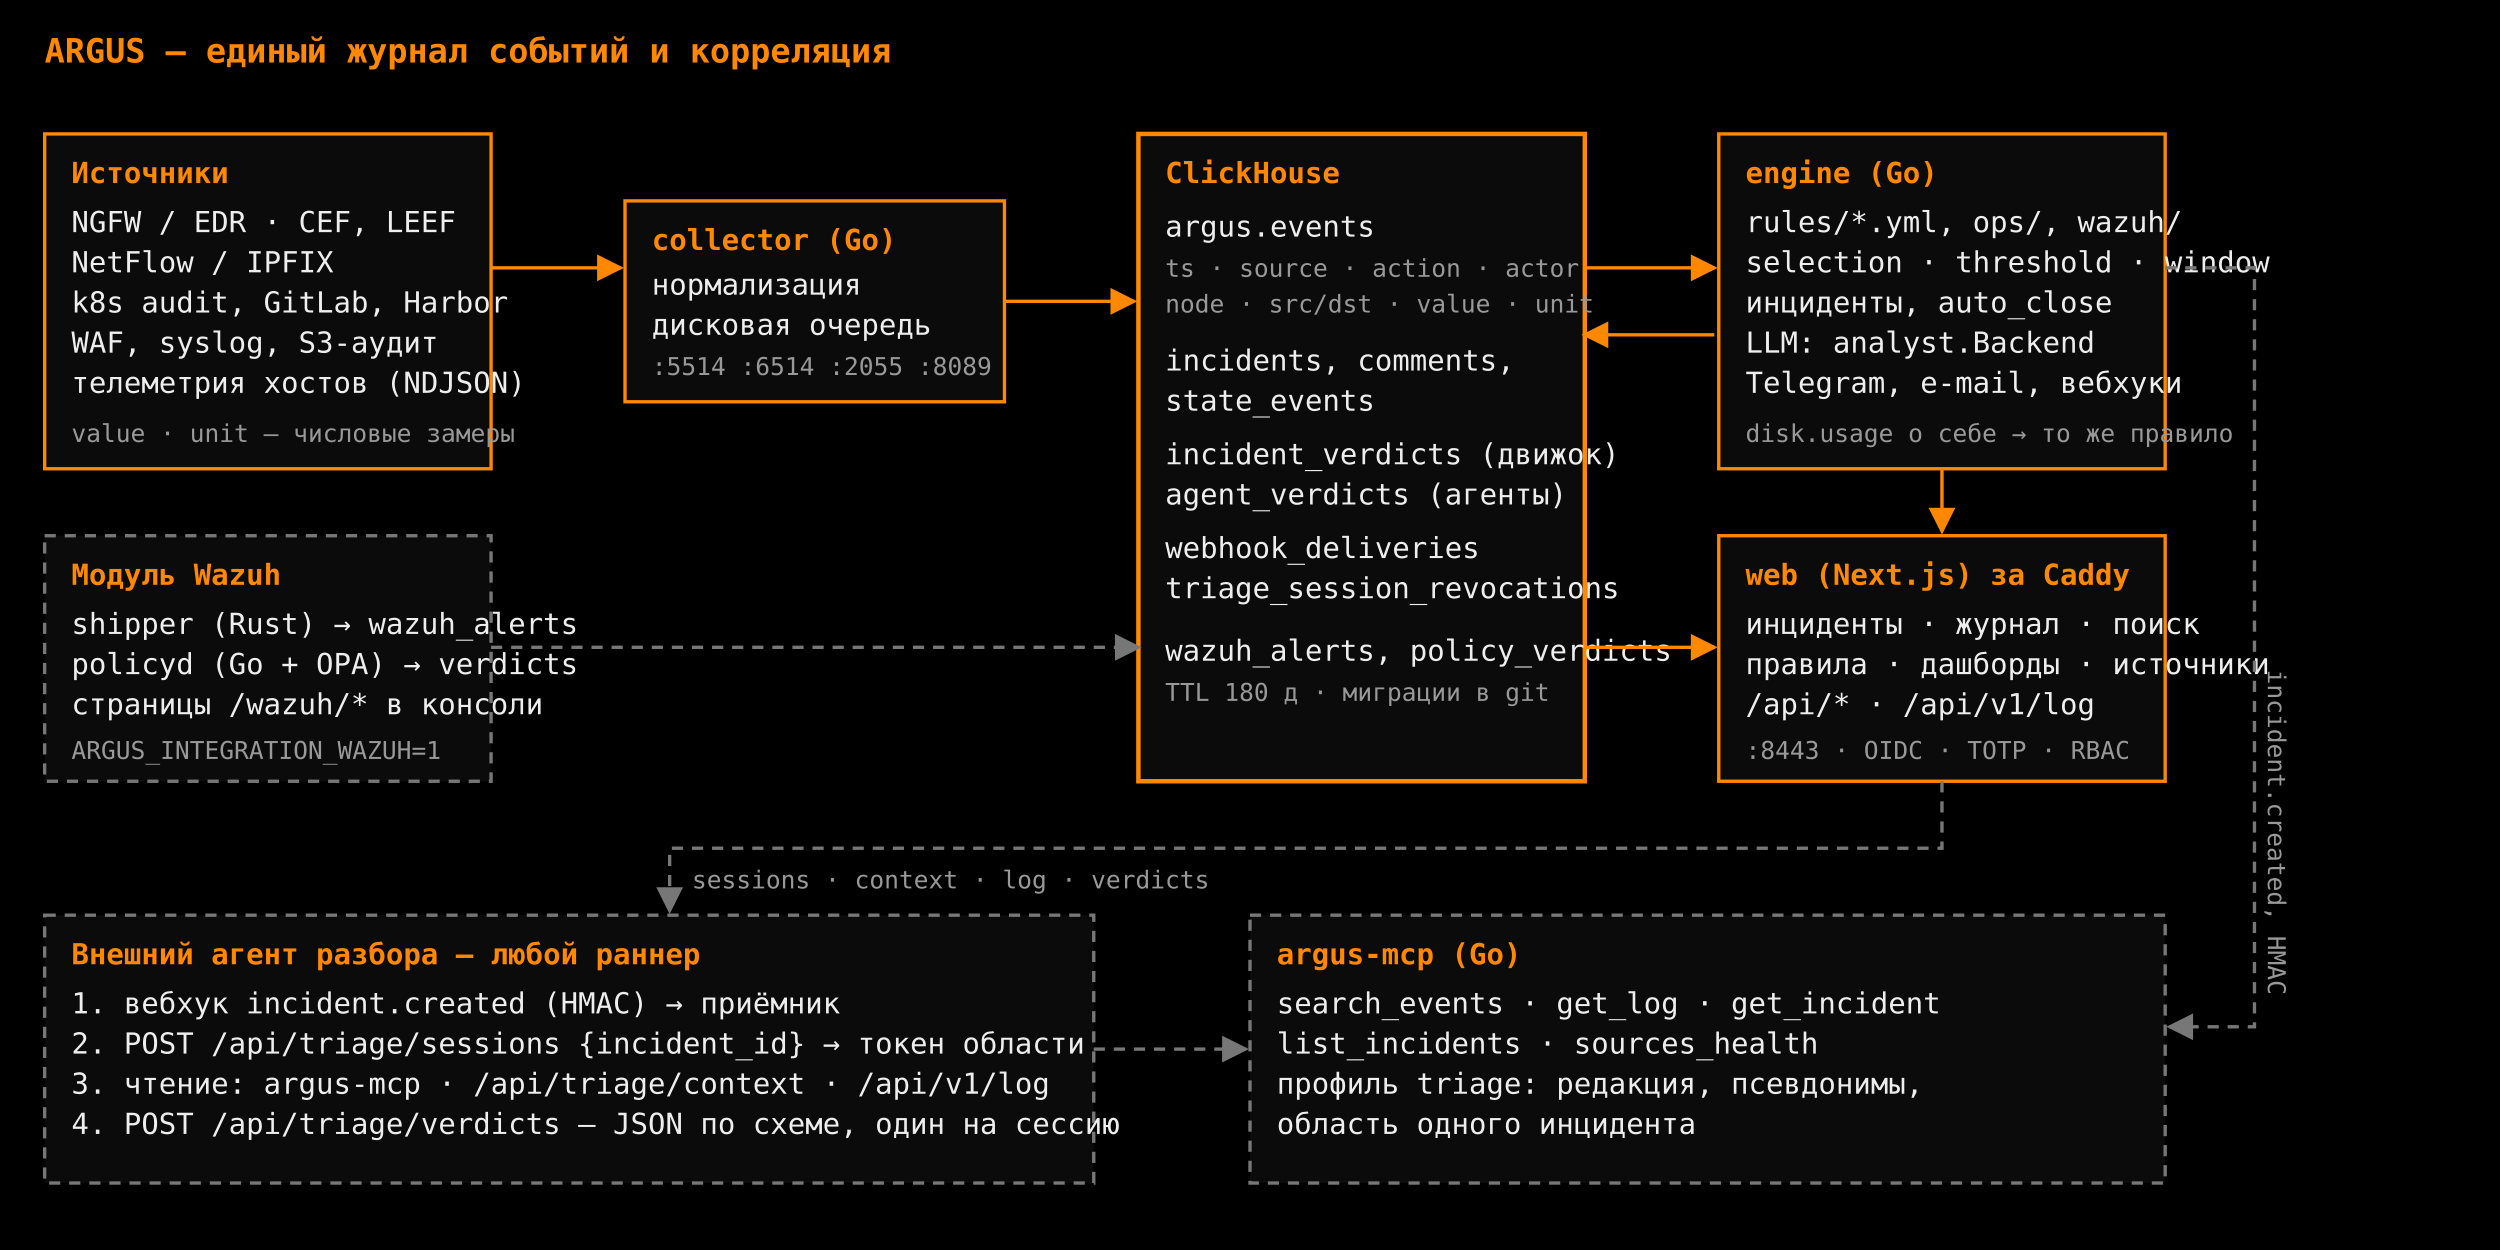
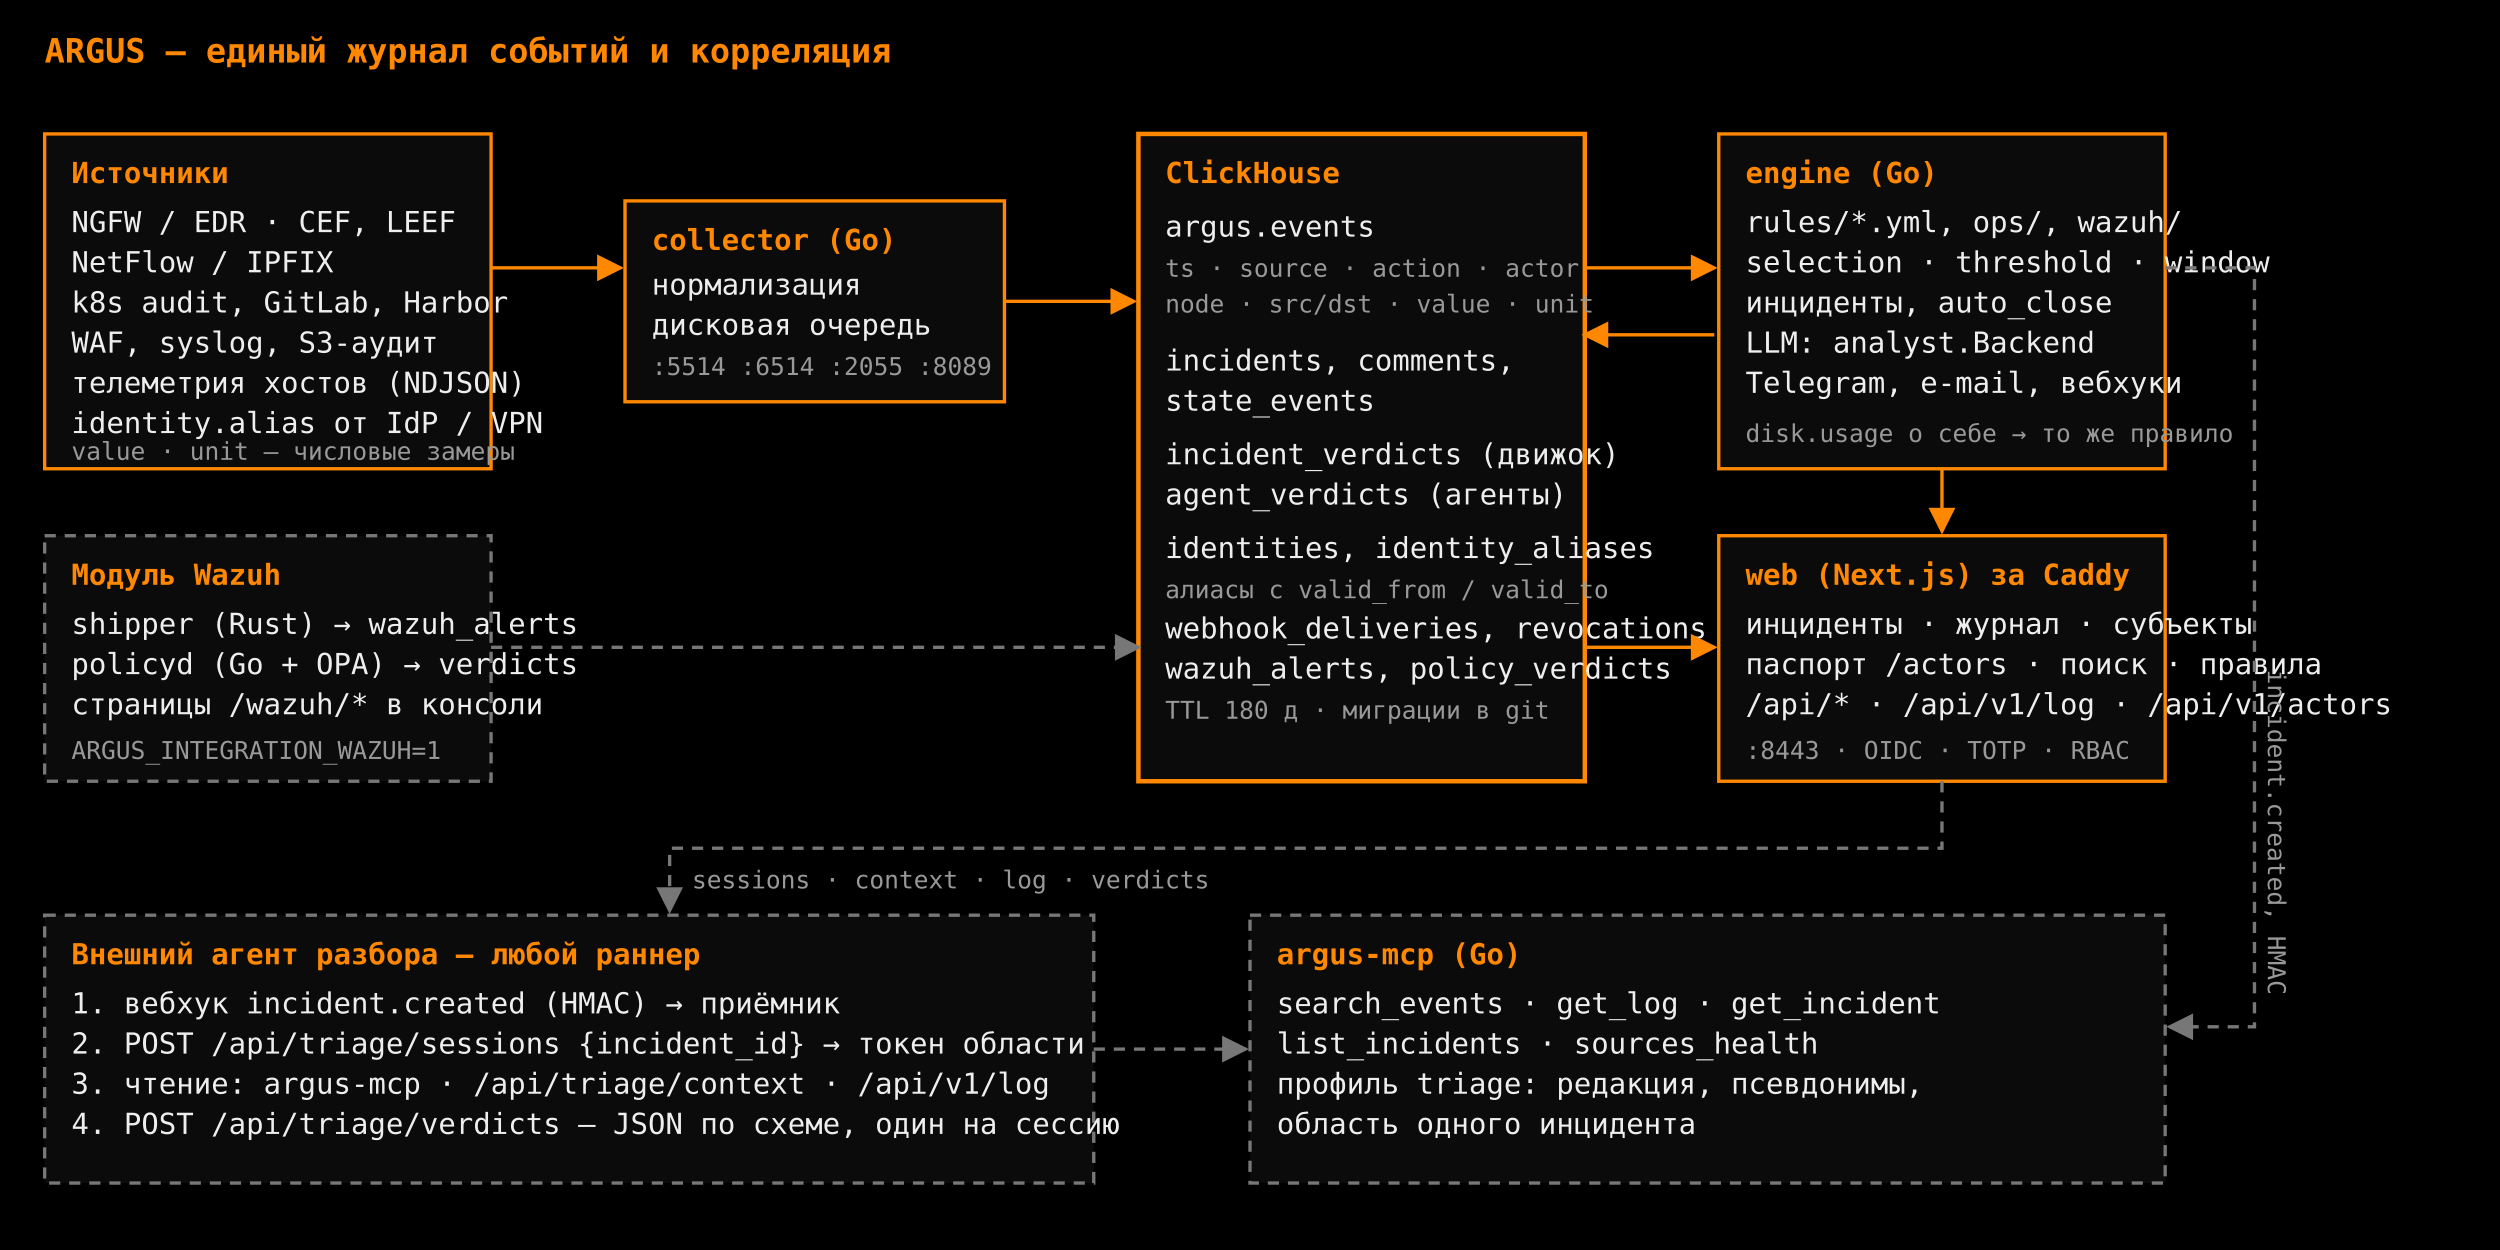
<svg xmlns="http://www.w3.org/2000/svg" width="1120" height="560" viewBox="0 0 1120 560" font-family="ui-monospace, SFMono-Regular, Menlo, monospace" font-size="13">
  <style>
    .box { fill: #0b0b0b; stroke: #f80; stroke-width: 1.5; }
    .opt { fill: #0b0b0b; stroke: #777; stroke-width: 1.5; stroke-dasharray: 5 4; }
    .store { fill: #0b0b0b; stroke: #f80; stroke-width: 2; }
    .t { fill: #eee; }
    .m { fill: #999; font-size: 11px; }
    .a { fill: #f80; font-weight: bold; }
    .ln { stroke: #f80; stroke-width: 1.5; fill: none; marker-end: url(#ar); }
    .lo { stroke: #777; stroke-width: 1.5; fill: none; stroke-dasharray: 5 4; marker-end: url(#ag); }
  </style>
  <defs>
    <marker id="ar" markerWidth="8" markerHeight="8" refX="7" refY="4" orient="auto">
      <path d="M0,0 L8,4 L0,8 z" fill="#f80" />
    </marker>
    <marker id="ag" markerWidth="8" markerHeight="8" refX="7" refY="4" orient="auto">
      <path d="M0,0 L8,4 L0,8 z" fill="#777" />
    </marker>
  </defs>
  <rect width="1120" height="560" fill="#000" />
  <text x="20" y="28" class="a" font-size="15">ARGUS — единый журнал событий и корреляция</text>
  <rect x="20" y="60" width="200" height="150" class="box" />
  <text x="32" y="82" class="a">Источники</text>
  <text x="32" y="104" class="t">NGFW / EDR · CEF, LEEF</text>
  <text x="32" y="122" class="t">NetFlow / IPFIX</text>
  <text x="32" y="140" class="t">k8s audit, GitLab, Harbor</text>
  <text x="32" y="158" class="t">WAF, syslog, S3-аудит</text>
  <text x="32" y="176" class="t">телеметрия хостов (NDJSON)</text>
-   <text x="32" y="198" class="m">value · unit — числовые замеры</text>
+   <text x="32" y="194" class="t">identity.alias от IdP / VPN</text>
+   <text x="32" y="206" class="m">value · unit — числовые замеры</text>
  <rect x="20" y="240" width="200" height="110" class="opt" />
  <text x="32" y="262" class="a" fill="#999">Модуль Wazuh</text>
  <text x="32" y="284" class="t">shipper (Rust) → wazuh_alerts</text>
  <text x="32" y="302" class="t">policyd (Go + OPA) → verdicts</text>
  <text x="32" y="320" class="t">страницы /wazuh/* в консоли</text>
  <text x="32" y="340" class="m">ARGUS_INTEGRATION_WAZUH=1</text>
  <rect x="280" y="90" width="170" height="90" class="box" />
  <text x="292" y="112" class="a">collector (Go)</text>
  <text x="292" y="132" class="t">нормализация</text>
  <text x="292" y="150" class="t">дисковая очередь</text>
  <text x="292" y="168" class="m">:5514 :6514 :2055 :8089</text>
  <rect x="510" y="60" width="200" height="290" class="store" />
  <text x="522" y="82" class="a">ClickHouse</text>
  <text x="522" y="106" class="t">argus.events</text>
  <text x="522" y="124" class="m">ts · source · action · actor</text>
  <text x="522" y="140" class="m">node · src/dst · value · unit</text>
  <text x="522" y="166" class="t">incidents, comments,</text>
  <text x="522" y="184" class="t">state_events</text>
  <text x="522" y="208" class="t">incident_verdicts (движок)</text>
  <text x="522" y="226" class="t">agent_verdicts (агенты)</text>
-   <text x="522" y="250" class="t">webhook_deliveries</text>
-   <text x="522" y="268" class="t">triage_session_revocations</text>
-   <text x="522" y="296" class="t" fill="#999">wazuh_alerts, policy_verdicts</text>
-   <text x="522" y="314" class="m">TTL 180 д · миграции в git</text>
+   <text x="522" y="250" class="t">identities, identity_aliases</text>
+   <text x="522" y="268" class="m">алиасы с valid_from / valid_to</text>
+   <text x="522" y="286" class="t">webhook_deliveries, revocations</text>
+   <text x="522" y="304" class="t" fill="#999">wazuh_alerts, policy_verdicts</text>
+   <text x="522" y="322" class="m">TTL 180 д · миграции в git</text>
  <rect x="770" y="60" width="200" height="150" class="box" />
  <text x="782" y="82" class="a">engine (Go)</text>
  <text x="782" y="104" class="t">rules/*.yml, ops/, wazuh/</text>
  <text x="782" y="122" class="t">selection · threshold · window</text>
  <text x="782" y="140" class="t">инциденты, auto_close</text>
  <text x="782" y="158" class="t">LLM: analyst.Backend</text>
  <text x="782" y="176" class="t">Telegram, e-mail, вебхуки</text>
  <text x="782" y="198" class="m">disk.usage о себе → то же правило</text>
  <rect x="770" y="240" width="200" height="110" class="box" />
  <text x="782" y="262" class="a">web (Next.js) за Caddy</text>
-   <text x="782" y="284" class="t">инциденты · журнал · поиск</text>
-   <text x="782" y="302" class="t">правила · дашборды · источники</text>
-   <text x="782" y="320" class="t">/api/* · /api/v1/log</text>
+   <text x="782" y="284" class="t">инциденты · журнал · субъекты</text>
+   <text x="782" y="302" class="t">паспорт /actors · поиск · правила</text>
+   <text x="782" y="320" class="t">/api/* · /api/v1/log · /api/v1/actors</text>
  <text x="782" y="340" class="m">:8443 · OIDC · TOTP · RBAC</text>
  <rect x="20" y="410" width="470" height="120" class="opt" />
  <text x="32" y="432" class="a" fill="#999">Внешний агент разбора — любой раннер</text>
  <text x="32" y="454" class="t">1. вебхук incident.created (HMAC) → приёмник</text>
  <text x="32" y="472" class="t">2. POST /api/triage/sessions {incident_id} → токен области</text>
  <text x="32" y="490" class="t">3. чтение: argus-mcp · /api/triage/context · /api/v1/log</text>
  <text x="32" y="508" class="t">4. POST /api/triage/verdicts — JSON по схеме, один на сессию</text>
  <rect x="560" y="410" width="410" height="120" class="opt" />
  <text x="572" y="432" class="a" fill="#999">argus-mcp (Go)</text>
  <text x="572" y="454" class="t">search_events · get_log · get_incident</text>
  <text x="572" y="472" class="t">list_incidents · sources_health</text>
  <text x="572" y="490" class="t">профиль triage: редакция, псевдонимы,</text>
  <text x="572" y="508" class="t">область одного инцидента</text>
  <path d="M220,120 L278,120" class="ln" />
  <path d="M220,290 L510,290" class="lo" />
  <path d="M450,135 L508,135" class="ln" />
  <path d="M710,120 L768,120" class="ln" />
  <path d="M768,150 L710,150" class="ln" />
  <path d="M710,290 L768,290" class="ln" />
  <path d="M870,210 L870,238" class="ln" />
  <path d="M970,120 L1010,120 L1010,460 L972,460" class="lo" />
  <text x="1016" y="300" class="m" transform="rotate(90 1016,300)">incident.created, HMAC</text>
  <path d="M490,470 L558,470" class="lo" />
  <path d="M870,350 L870,380 L300,380 L300,408" class="lo" />
  <text x="310" y="398" class="m">sessions · context · log · verdicts</text>
</svg>
